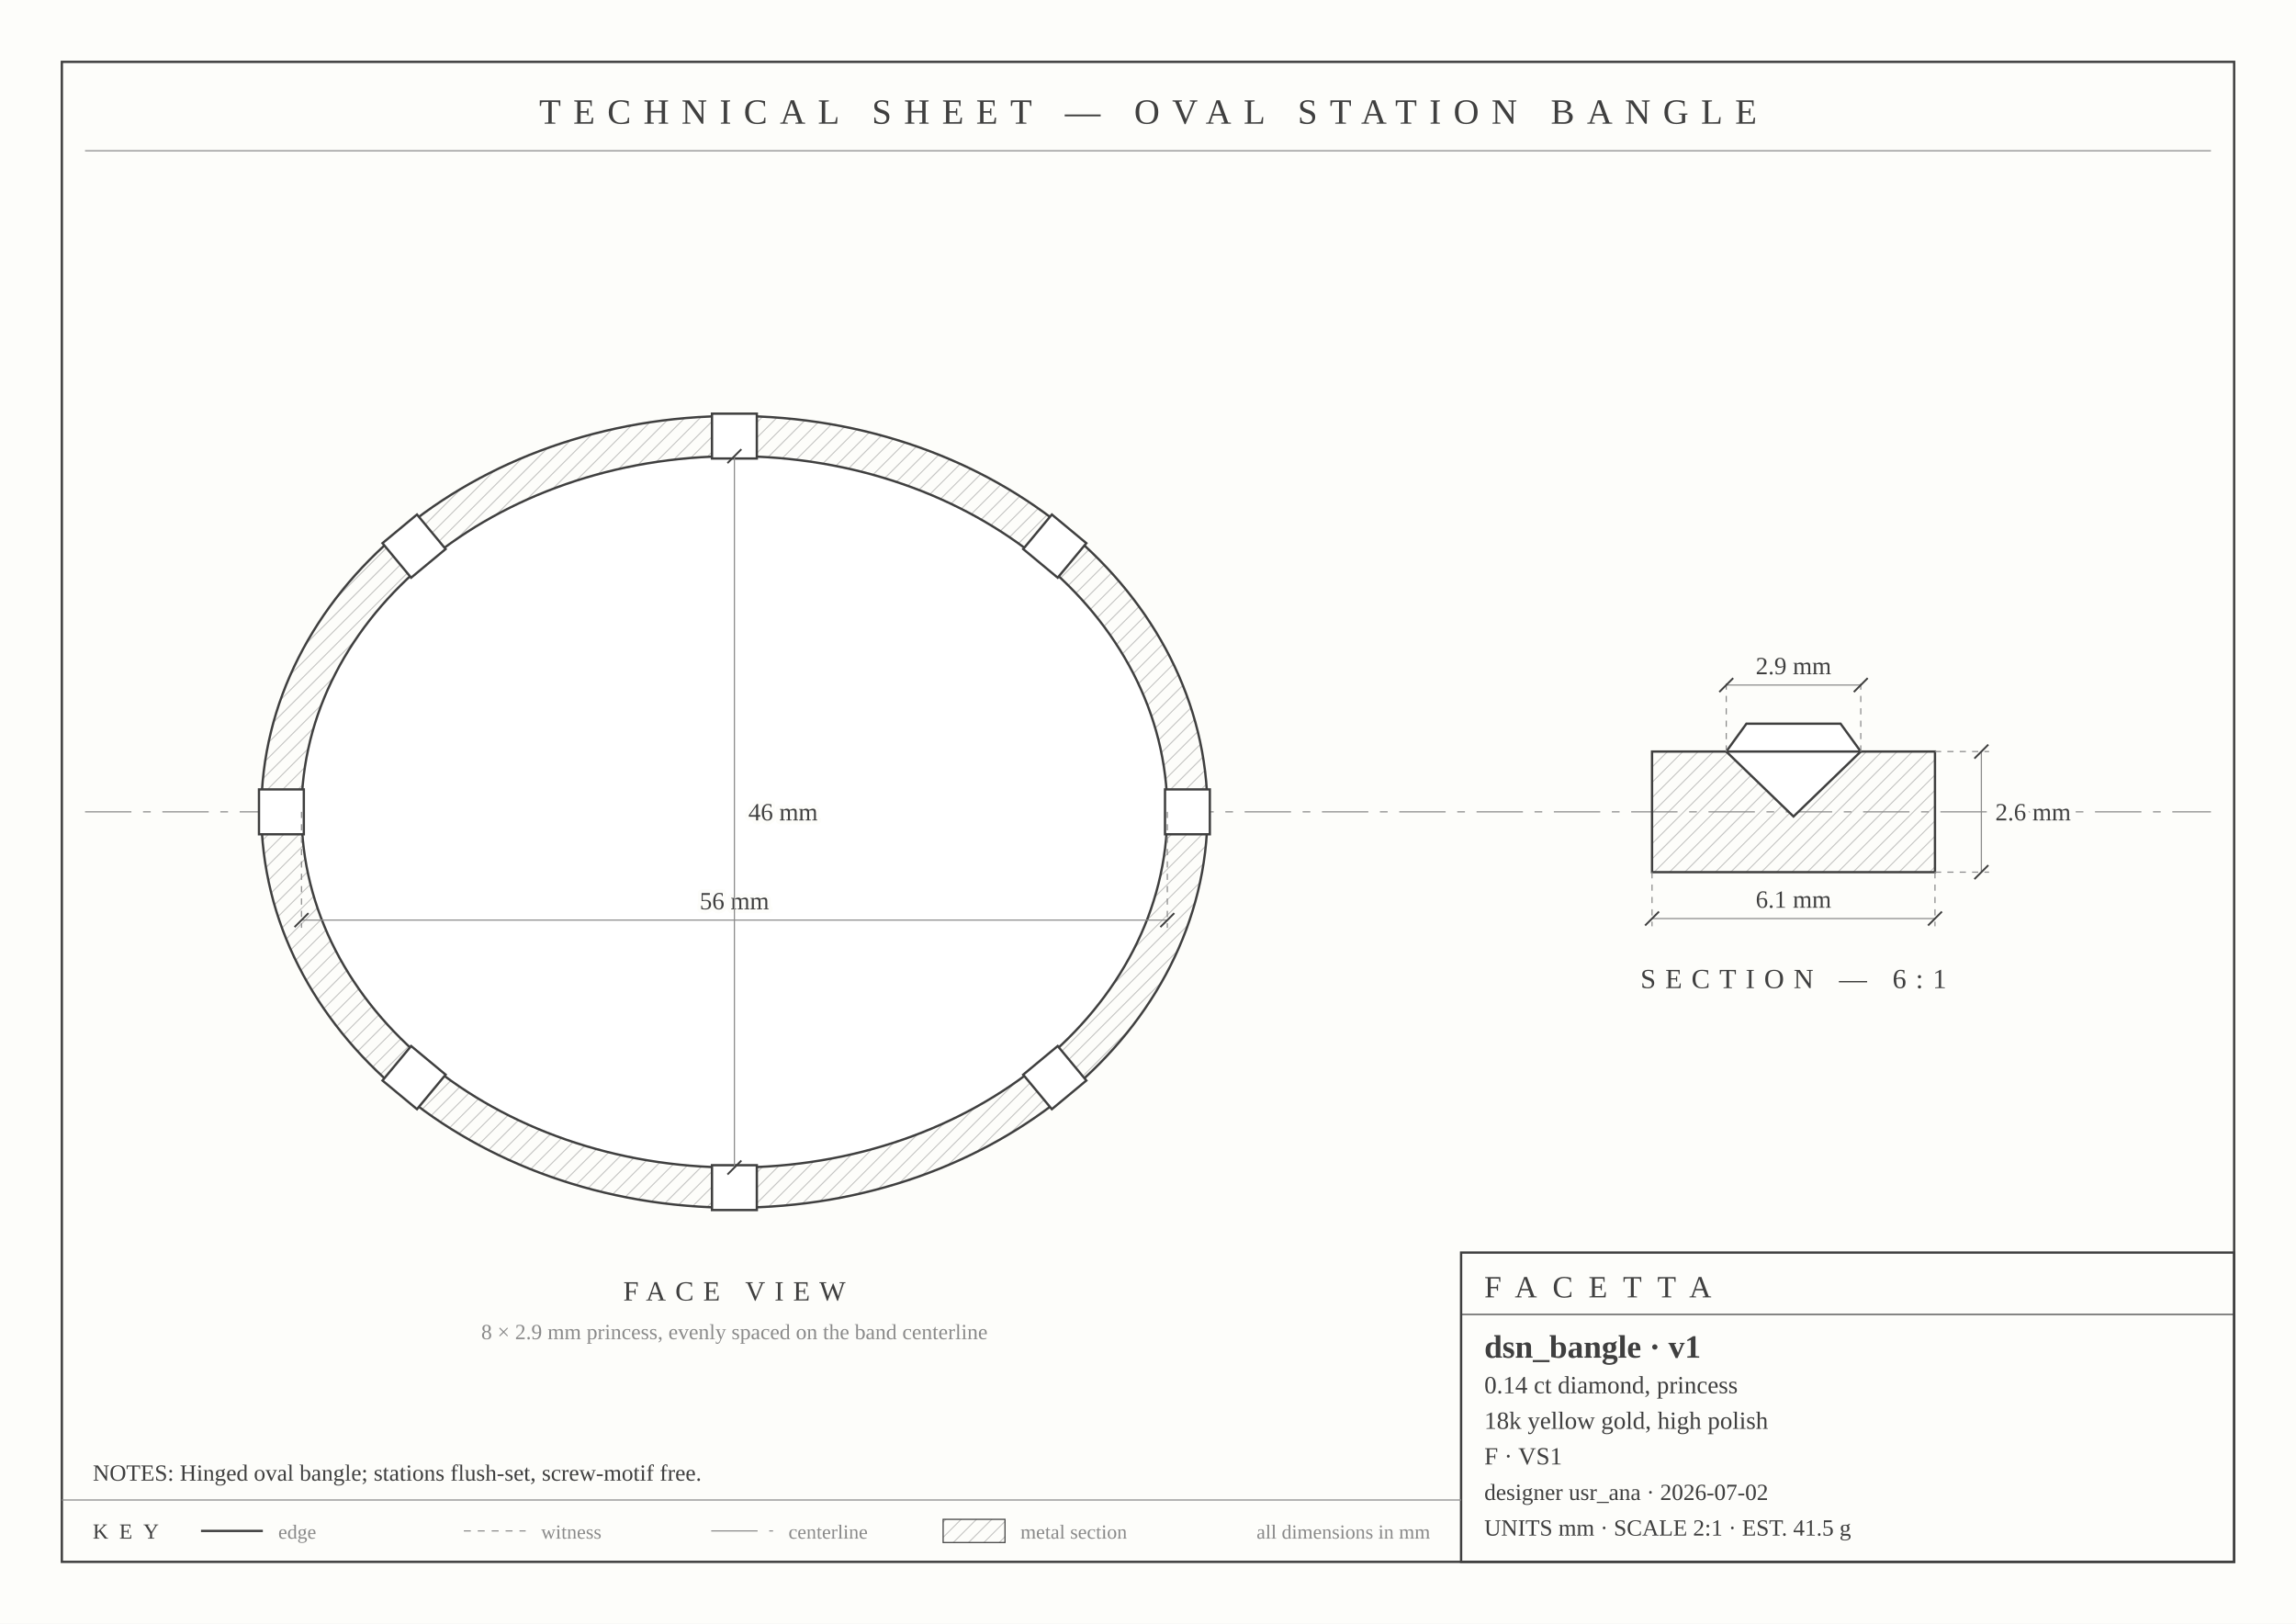
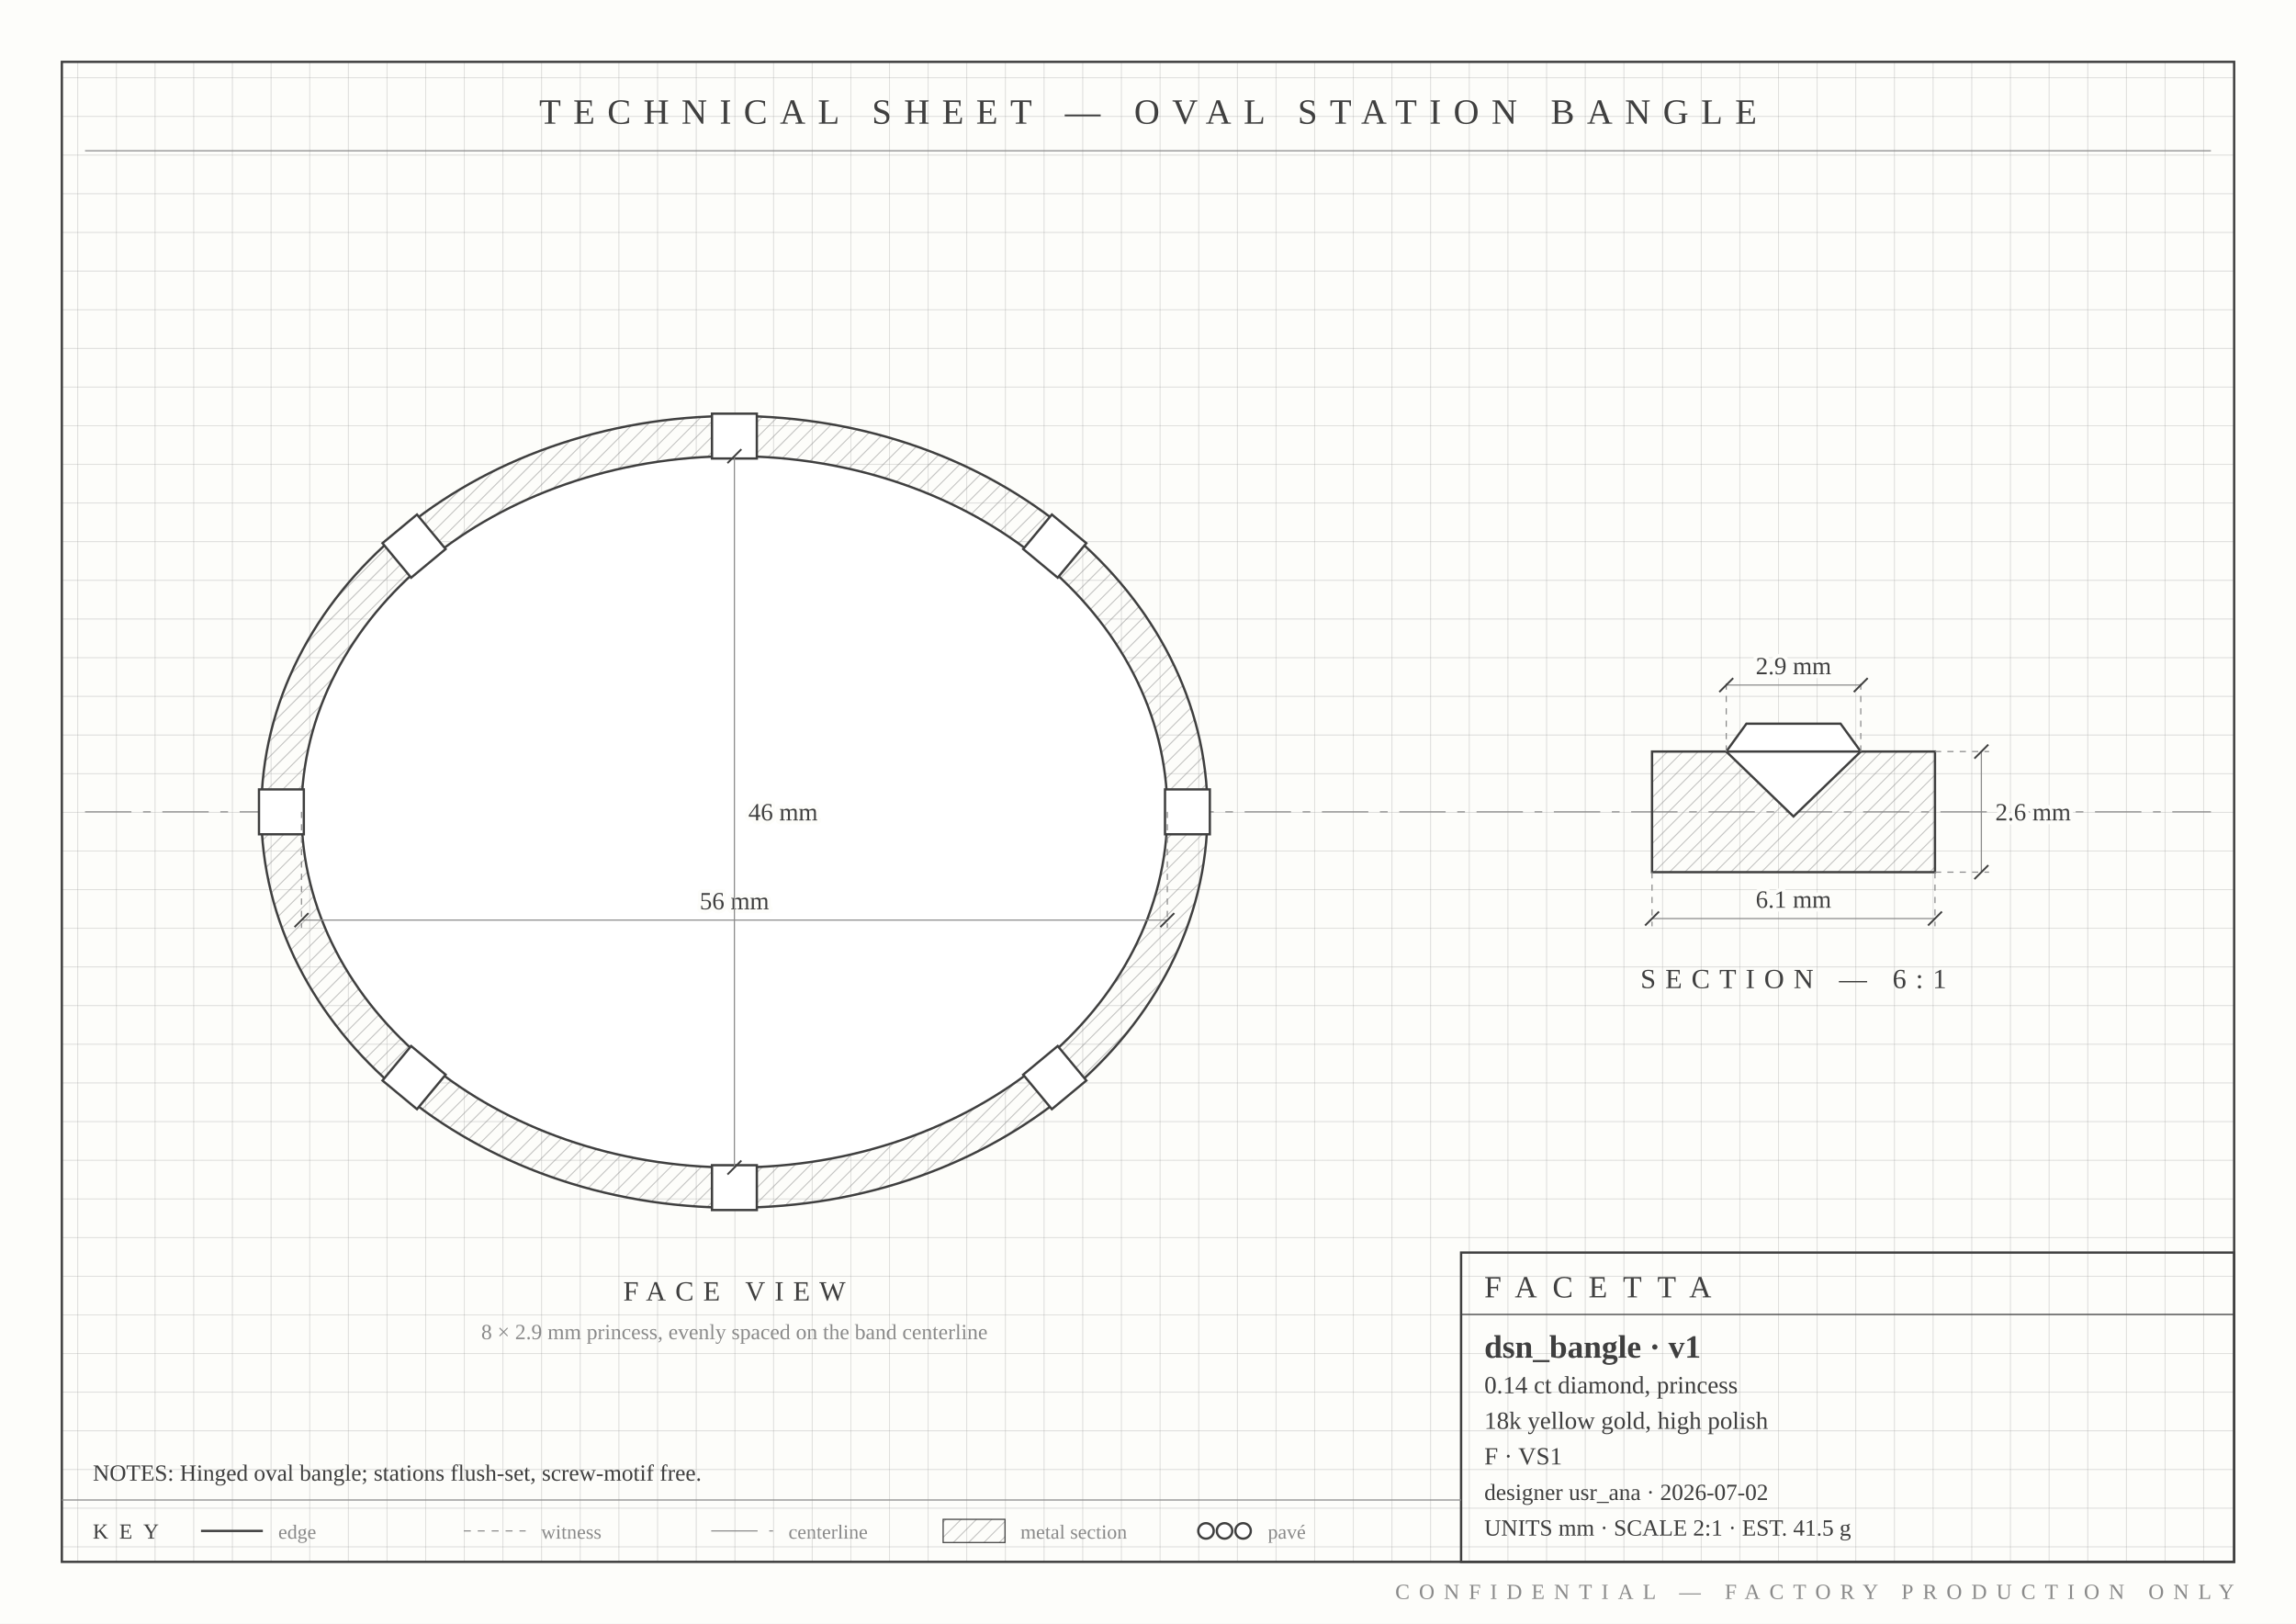
<svg xmlns="http://www.w3.org/2000/svg" viewBox="0 0 297 210" width="297mm" height="210mm" font-family="Georgia, 'Times New Roman', serif">
  <defs>
    <pattern id="hatch" width="1.4" height="1.4" patternTransform="rotate(45)" patternUnits="userSpaceOnUse">
      <line x1="0" y1="0" x2="0" y2="1.4" stroke="#8a8a8a" stroke-width="0.12" />
    </pattern>
+     <pattern id="grid" width="5" height="5" patternUnits="userSpaceOnUse">
+       <line x1="0" y1="0" x2="5" y2="0" stroke="#8a8a8a" stroke-width="0.06" />
+       <line x1="0" y1="0" x2="0" y2="5" stroke="#8a8a8a" stroke-width="0.06" />
+     </pattern>
  </defs>
  <rect x="0" y="0" width="297" height="210" fill="#fdfdfa" />
-   <rect x="8" y="8" width="281" height="194" fill="none" stroke="#3f3f3f" stroke-width="0.3" />
+   <rect x="8" y="8" width="281" height="194" fill="url(#grid)" stroke="#3f3f3f" stroke-width="0.3" />
  <text x="148.50" y="16.00" font-family="Georgia, 'Times New Roman', serif" font-size="4.6" fill="#3f3f3f" text-anchor="middle" letter-spacing="1.6">TECHNICAL SHEET — OVAL STATION BANGLE</text>
  <line x1="11.00" y1="19.50" x2="286.00" y2="19.50" stroke="#8a8a8a" stroke-width="0.15" />
  <line x1="11.00" y1="105.00" x2="286.00" y2="105.00" stroke="#8a8a8a" stroke-width="0.15" stroke-dasharray="6 1.5 1 1.5" />
  <ellipse cx="95.00" cy="105.00" rx="61.20" ry="51.20" fill="url(#hatch)" stroke="#3f3f3f" stroke-width="0.3" />
  <ellipse cx="95.00" cy="105.00" rx="56.00" ry="46.00" fill="#ffffff" stroke="#3f3f3f" stroke-width="0.3" />
  <rect x="92.10" y="53.50" width="5.80" height="5.80" fill="#ffffff" stroke="#3f3f3f" stroke-width="0.3" transform="rotate(0.0 95.00 56.40)" />
  <rect x="133.54" y="67.73" width="5.80" height="5.80" fill="#ffffff" stroke="#3f3f3f" stroke-width="0.3" transform="rotate(39.7 136.44 70.63)" />
  <rect x="150.70" y="102.10" width="5.80" height="5.80" fill="#ffffff" stroke="#3f3f3f" stroke-width="0.3" transform="rotate(90.0 153.60 105.00)" />
  <rect x="133.54" y="136.47" width="5.80" height="5.80" fill="#ffffff" stroke="#3f3f3f" stroke-width="0.3" transform="rotate(140.3 136.44 139.37)" />
  <rect x="92.10" y="150.70" width="5.80" height="5.80" fill="#ffffff" stroke="#3f3f3f" stroke-width="0.3" transform="rotate(180.0 95.00 153.60)" />
  <rect x="50.66" y="136.47" width="5.80" height="5.80" fill="#ffffff" stroke="#3f3f3f" stroke-width="0.3" transform="rotate(-140.3 53.56 139.37)" />
  <rect x="33.50" y="102.10" width="5.80" height="5.80" fill="#ffffff" stroke="#3f3f3f" stroke-width="0.3" transform="rotate(-90.0 36.40 105.00)" />
  <rect x="50.66" y="67.73" width="5.80" height="5.80" fill="#ffffff" stroke="#3f3f3f" stroke-width="0.3" transform="rotate(-39.7 53.56 70.63)" />
  <line x1="39.00" y1="105.00" x2="39.00" y2="120.00" stroke="#8a8a8a" stroke-width="0.15" stroke-dasharray="0.8 0.8" />
  <line x1="151.00" y1="105.00" x2="151.00" y2="120.00" stroke="#8a8a8a" stroke-width="0.15" stroke-dasharray="0.8 0.8" />
  <line x1="39.00" y1="119.00" x2="151.00" y2="119.00" stroke="#8a8a8a" stroke-width="0.15" />
  <line x1="38.10" y1="119.90" x2="39.90" y2="118.10" stroke="#3f3f3f" stroke-width="0.24" />
  <line x1="150.10" y1="119.90" x2="151.90" y2="118.10" stroke="#3f3f3f" stroke-width="0.24" />
  <text x="95.00" y="117.60" font-family="Georgia, 'Times New Roman', serif" font-size="3.2" fill="#3f3f3f" text-anchor="middle" stroke="#fdfdfa" stroke-width="1.0" stroke-linejoin="round" paint-order="stroke">56 mm</text>
  <line x1="95.00" y1="59.00" x2="95.00" y2="151.00" stroke="#8a8a8a" stroke-width="0.15" />
  <line x1="94.10" y1="59.90" x2="95.90" y2="58.10" stroke="#3f3f3f" stroke-width="0.24" />
  <line x1="94.10" y1="151.90" x2="95.90" y2="150.10" stroke="#3f3f3f" stroke-width="0.24" />
  <text x="96.80" y="106.10" font-family="Georgia, 'Times New Roman', serif" font-size="3.2" fill="#3f3f3f" text-anchor="start" stroke="#fdfdfa" stroke-width="1.0" stroke-linejoin="round" paint-order="stroke">46 mm</text>
  <text x="95.00" y="168.20" font-family="Georgia, 'Times New Roman', serif" font-size="3.6" fill="#3f3f3f" text-anchor="middle" letter-spacing="1.2">FACE VIEW</text>
  <text x="95.00" y="173.20" font-family="Georgia, 'Times New Roman', serif" font-size="2.8" fill="#8a8a8a" text-anchor="middle">8 × 2.9 mm princess, evenly spaced on the band centerline</text>
  <rect x="213.70" y="97.20" width="36.60" height="15.60" fill="url(#hatch)" stroke="#3f3f3f" stroke-width="0.3" />
  <polygon points="225.91,93.60 238.09,93.60 240.70,97.20 232.00,105.60 223.30,97.20" fill="#ffffff" stroke="#3f3f3f" stroke-width="0.3" />
  <line x1="223.30" y1="97.20" x2="240.70" y2="97.20" stroke="#3f3f3f" stroke-width="0.3" />
  <line x1="223.30" y1="97.20" x2="223.30" y2="87.60" stroke="#8a8a8a" stroke-width="0.15" stroke-dasharray="0.8 0.8" />
  <line x1="240.70" y1="97.20" x2="240.70" y2="87.60" stroke="#8a8a8a" stroke-width="0.15" stroke-dasharray="0.8 0.8" />
  <line x1="223.30" y1="88.60" x2="240.70" y2="88.60" stroke="#8a8a8a" stroke-width="0.15" />
  <line x1="222.40" y1="89.50" x2="224.20" y2="87.70" stroke="#3f3f3f" stroke-width="0.24" />
  <line x1="239.80" y1="89.50" x2="241.60" y2="87.70" stroke="#3f3f3f" stroke-width="0.24" />
  <text x="232.00" y="87.20" font-family="Georgia, 'Times New Roman', serif" font-size="3.2" fill="#3f3f3f" text-anchor="middle" stroke="#fdfdfa" stroke-width="1.0" stroke-linejoin="round" paint-order="stroke">2.9 mm</text>
  <line x1="213.70" y1="112.80" x2="213.70" y2="119.80" stroke="#8a8a8a" stroke-width="0.15" stroke-dasharray="0.8 0.8" />
  <line x1="250.30" y1="112.80" x2="250.30" y2="119.80" stroke="#8a8a8a" stroke-width="0.15" stroke-dasharray="0.8 0.8" />
  <line x1="213.70" y1="118.80" x2="250.30" y2="118.80" stroke="#8a8a8a" stroke-width="0.15" />
  <line x1="212.80" y1="119.70" x2="214.60" y2="117.90" stroke="#3f3f3f" stroke-width="0.24" />
  <line x1="249.40" y1="119.70" x2="251.20" y2="117.90" stroke="#3f3f3f" stroke-width="0.24" />
  <text x="232.00" y="117.40" font-family="Georgia, 'Times New Roman', serif" font-size="3.2" fill="#3f3f3f" text-anchor="middle" stroke="#fdfdfa" stroke-width="1.0" stroke-linejoin="round" paint-order="stroke">6.1 mm</text>
  <line x1="250.30" y1="97.20" x2="257.30" y2="97.20" stroke="#8a8a8a" stroke-width="0.15" stroke-dasharray="0.8 0.8" />
  <line x1="250.30" y1="112.80" x2="257.30" y2="112.80" stroke="#8a8a8a" stroke-width="0.15" stroke-dasharray="0.8 0.8" />
  <line x1="256.30" y1="97.20" x2="256.30" y2="112.80" stroke="#8a8a8a" stroke-width="0.15" />
  <line x1="255.40" y1="98.10" x2="257.20" y2="96.30" stroke="#3f3f3f" stroke-width="0.24" />
  <line x1="255.40" y1="113.70" x2="257.20" y2="111.90" stroke="#3f3f3f" stroke-width="0.24" />
  <text x="258.10" y="106.10" font-family="Georgia, 'Times New Roman', serif" font-size="3.2" fill="#3f3f3f" text-anchor="start" stroke="#fdfdfa" stroke-width="1.0" stroke-linejoin="round" paint-order="stroke">2.6 mm</text>
  <text x="232.00" y="127.80" font-family="Georgia, 'Times New Roman', serif" font-size="3.6" fill="#3f3f3f" text-anchor="middle" letter-spacing="1.2">SECTION — 6:1</text>
  <rect x="189.00" y="162.00" width="100" height="40" fill="none" stroke="#3f3f3f" stroke-width="0.3" />
  <line x1="189.00" y1="170.00" x2="289.00" y2="170.00" stroke="#3f3f3f" stroke-width="0.15" />
  <text x="192.00" y="167.80" font-family="Georgia, 'Times New Roman', serif" font-size="4.0" fill="#3f3f3f" text-anchor="start" letter-spacing="2.0">FACETTA</text>
  <text x="192.00" y="175.60" font-family="Georgia, 'Times New Roman', serif" font-size="4.2" fill="#3f3f3f" text-anchor="start" font-weight="bold">dsn_bangle  ·  v1</text>
  <text x="192.00" y="180.20" font-family="Georgia, 'Times New Roman', serif" font-size="3.2" fill="#3f3f3f" text-anchor="start">0.14 ct diamond, princess</text>
  <text x="192.00" y="184.80" font-family="Georgia, 'Times New Roman', serif" font-size="3.2" fill="#3f3f3f" text-anchor="start">18k yellow gold, high polish</text>
  <text x="192.00" y="189.40" font-family="Georgia, 'Times New Roman', serif" font-size="3.2" fill="#3f3f3f" text-anchor="start">F  ·  VS1</text>
  <text x="192.00" y="194.00" font-family="Georgia, 'Times New Roman', serif" font-size="3.0" fill="#3f3f3f" text-anchor="start">designer usr_ana  ·  2026-07-02</text>
  <text x="192.00" y="198.60" font-family="Georgia, 'Times New Roman', serif" font-size="3.0" fill="#3f3f3f" text-anchor="start">UNITS mm  ·  SCALE 2:1  ·  EST. 41.5 g</text>
  <line x1="8.00" y1="194.00" x2="189.00" y2="194.00" stroke="#8a8a8a" stroke-width="0.15" />
  <text x="12.00" y="199.00" font-family="Georgia, 'Times New Roman', serif" font-size="2.8" fill="#3f3f3f" text-anchor="start" letter-spacing="1.4">KEY</text>
  <line x1="26.00" y1="198.00" x2="34.00" y2="198.00" stroke="#3f3f3f" stroke-width="0.3" />
  <text x="36.00" y="199.00" font-family="Georgia, 'Times New Roman', serif" font-size="2.6" fill="#8a8a8a" text-anchor="start">edge</text>
  <line x1="60.00" y1="198.00" x2="68.00" y2="198.00" stroke="#8a8a8a" stroke-width="0.15" stroke-dasharray="0.9 0.9" />
  <text x="70.00" y="199.00" font-family="Georgia, 'Times New Roman', serif" font-size="2.6" fill="#8a8a8a" text-anchor="start">witness</text>
  <line x1="92.00" y1="198.00" x2="100.00" y2="198.00" stroke="#8a8a8a" stroke-width="0.15" stroke-dasharray="6 1.5 1 1.5" />
  <text x="102.00" y="199.00" font-family="Georgia, 'Times New Roman', serif" font-size="2.6" fill="#8a8a8a" text-anchor="start">centerline</text>
  <rect x="122.00" y="196.50" width="8" height="3" fill="url(#hatch)" stroke="#3f3f3f" stroke-width="0.15" />
  <text x="132.00" y="199.00" font-family="Georgia, 'Times New Roman', serif" font-size="2.6" fill="#8a8a8a" text-anchor="start">metal section</text>
-   <text x="185.00" y="199.00" font-family="Georgia, 'Times New Roman', serif" font-size="2.6" fill="#8a8a8a" text-anchor="end">all dimensions in mm</text>
+   <circle cx="156.00" cy="198.00" r="1.00" fill="#ffffff" stroke="#3f3f3f" stroke-width="0.3" />
+   <circle cx="158.40" cy="198.00" r="1.00" fill="#ffffff" stroke="#3f3f3f" stroke-width="0.3" />
+   <circle cx="160.80" cy="198.00" r="1.00" fill="#ffffff" stroke="#3f3f3f" stroke-width="0.3" />
+   <text x="164.00" y="199.00" font-family="Georgia, 'Times New Roman', serif" font-size="2.6" fill="#8a8a8a" text-anchor="start">pavé</text>
  <text x="12.00" y="191.50" font-family="Georgia, 'Times New Roman', serif" font-size="3.0" fill="#3f3f3f" text-anchor="start">NOTES: Hinged oval bangle; stations flush-set, screw-motif free.</text>
+   <text x="289.00" y="206.80" font-family="Georgia, 'Times New Roman', serif" font-size="2.8" fill="#8a8a8a" text-anchor="end" letter-spacing="1.2">CONFIDENTIAL — FACTORY PRODUCTION ONLY</text>
</svg>
